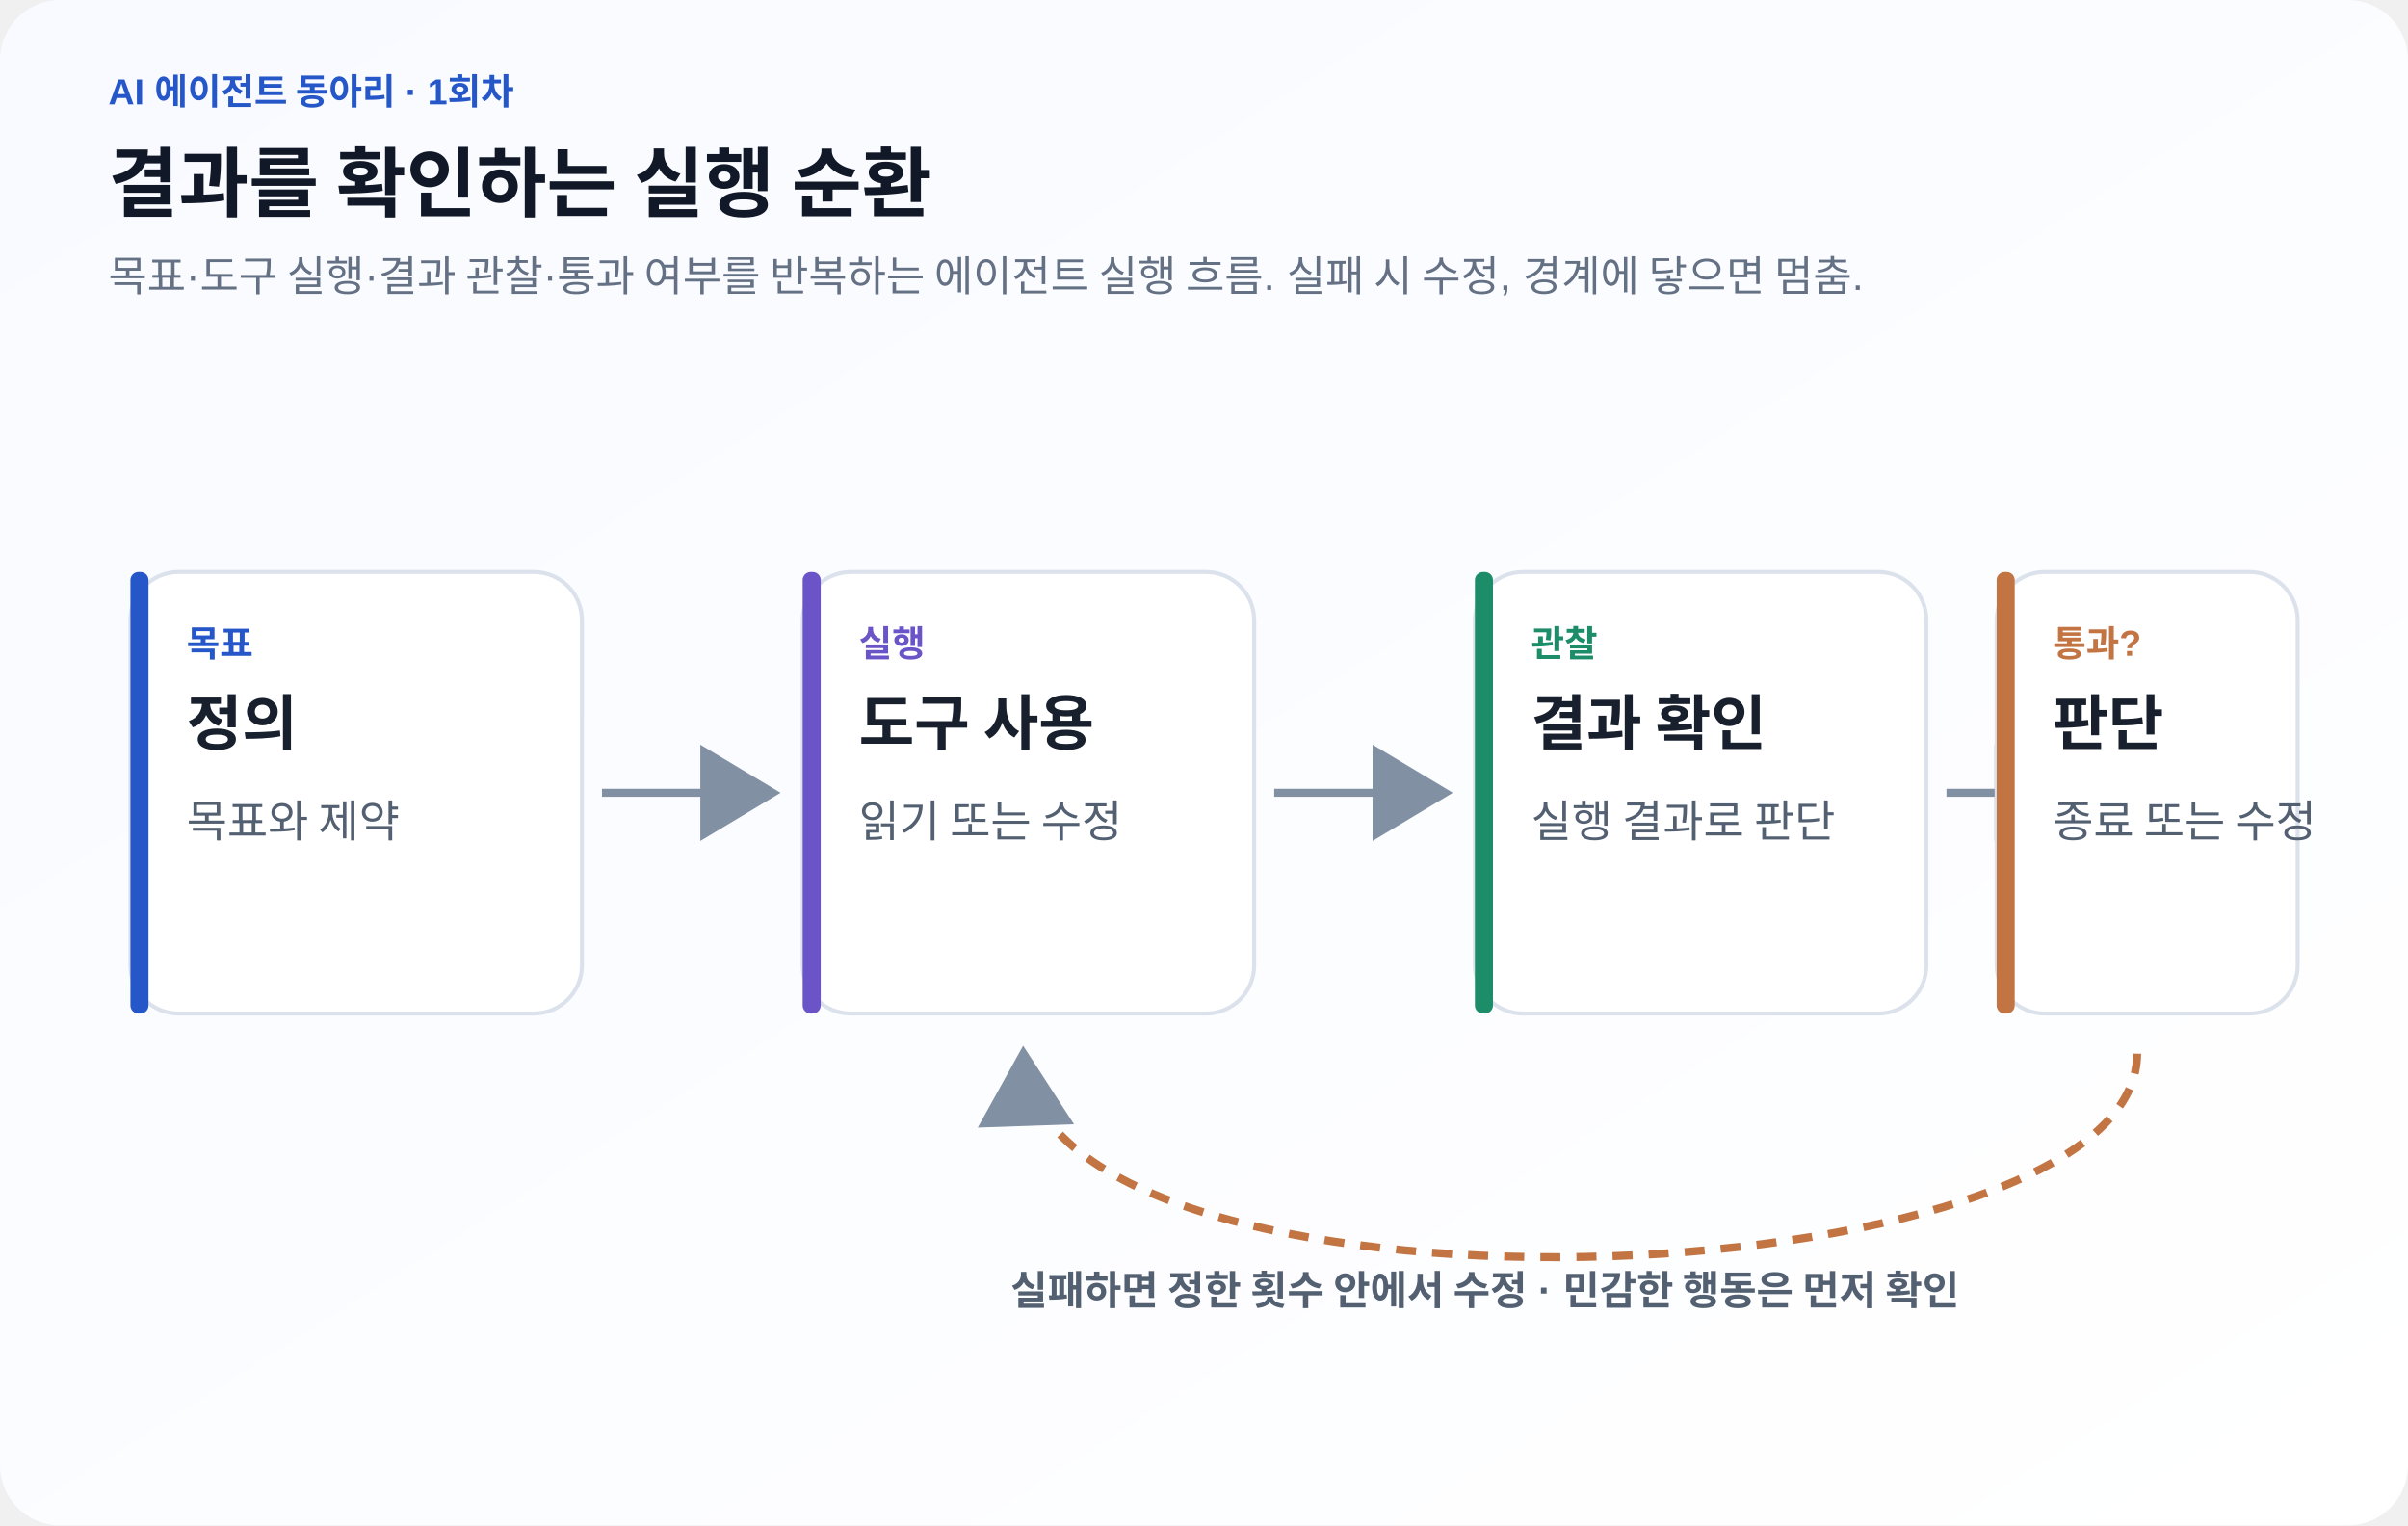
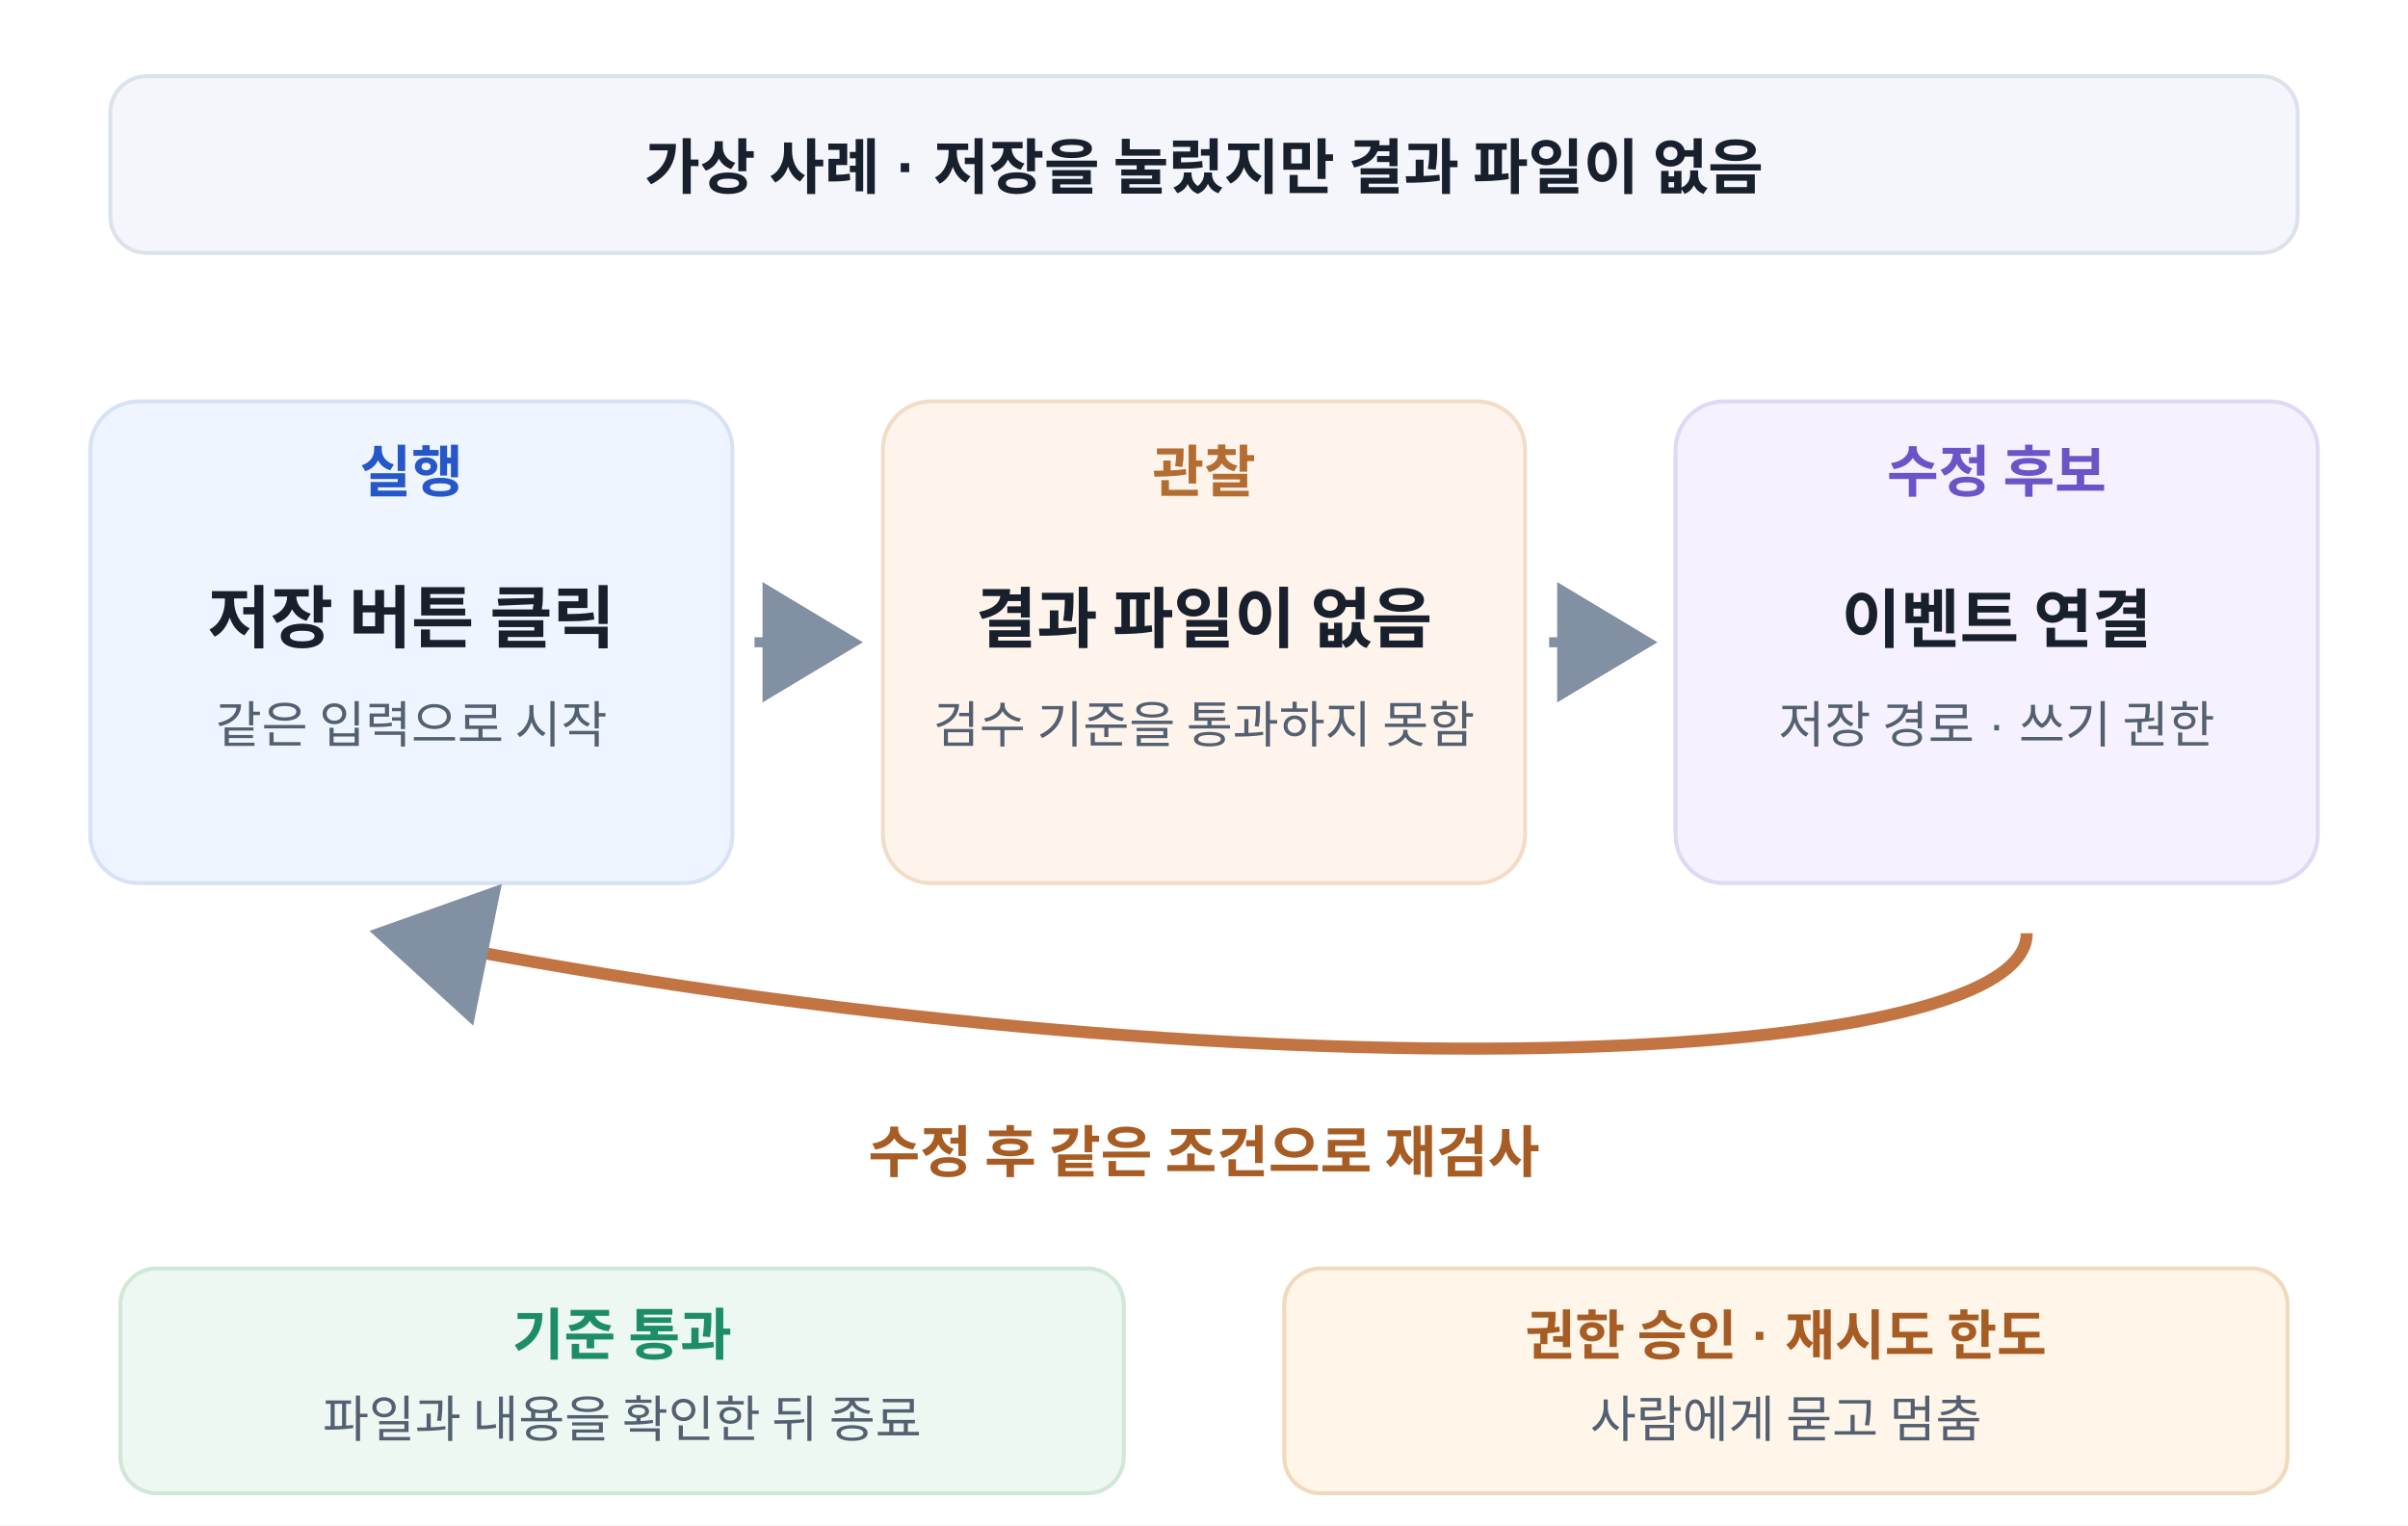
<svg xmlns="http://www.w3.org/2000/svg" width="1200" height="760" viewBox="0 0 1200 760" role="img">
  <defs>
-     <linearGradient id="wash" x1="0" y1="0" x2="1" y2="1">
-       <stop stop-color="#f8faff" />
-       <stop offset="1" stop-color="#ffffff" />
-     </linearGradient>
    <marker id="arrow" markerWidth="12" markerHeight="12" refX="9" refY="6" orient="auto">
      <path d="M0 0 L10 6 L0 12 Z" fill="#8290a4" />
    </marker>
  </defs>
-   <rect width="100%" height="100%" rx="30" fill="url(#wash)" />
-   <text x="54" y="52" fill="#2657c8" font-family="Pretendard,Arial,sans-serif" font-size="18" font-weight="700" text-anchor="start">AI 에이전트 동아리 · 1회차</text>
-   <text x="54" y="105" fill="#111827" font-family="Pretendard,Arial,sans-serif" font-size="38" font-weight="700" text-anchor="start">결과를 확인하는 실행 순환</text>
-   <text x="54" y="145" fill="#647084" font-family="Pretendard,Arial,sans-serif" font-size="21" font-weight="500" text-anchor="start">목표·도구 실행·결과 관찰·통과 여부를 반복하는 에이전트 실행 흐름. 실패 시 수정, 경계에 닿으면 멈춤.</text>
-   <rect x="65" y="285" width="225" height="220" rx="24" fill="#fff" stroke="#dce2ec" stroke-width="2" />
-   <rect x="65" y="285" width="9" height="220" rx="4" fill="#2657c8" />
-   <text x="93" y="327" fill="#2657c8" font-family="Pretendard,Arial,sans-serif" font-size="18" font-weight="700" text-anchor="start">목표</text>
-   <text x="93" y="371" fill="#18202d" font-family="Pretendard,Arial,sans-serif" font-size="30" font-weight="700" text-anchor="start">정의</text>
-   <text x="93" y="417" fill="#536071" font-family="Pretendard,Arial,sans-serif" font-size="22" font-weight="500" text-anchor="start">목표와 제약</text>
-   <path d="M300 395 L385 395" fill="none" stroke="#8290a4" stroke-width="4" marker-end="url(#arrow)" />
-   <rect x="400" y="285" width="225" height="220" rx="24" fill="#fff" stroke="#dce2ec" stroke-width="2" />
-   <rect x="400" y="285" width="9" height="220" rx="4" fill="#6b54c8" />
-   <text x="428" y="327" fill="#6b54c8" font-family="Pretendard,Arial,sans-serif" font-size="18" font-weight="700" text-anchor="start">실행</text>
-   <text x="428" y="371" fill="#18202d" font-family="Pretendard,Arial,sans-serif" font-size="30" font-weight="700" text-anchor="start">도구 사용</text>
-   <text x="428" y="417" fill="#536071" font-family="Pretendard,Arial,sans-serif" font-size="22" font-weight="500" text-anchor="start">읽기 또는 수정</text>
-   <path d="M635 395 L720 395" fill="none" stroke="#8290a4" stroke-width="4" marker-end="url(#arrow)" />
-   <rect x="735" y="285" width="225" height="220" rx="24" fill="#fff" stroke="#dce2ec" stroke-width="2" />
-   <rect x="735" y="285" width="9" height="220" rx="4" fill="#1c8d68" />
-   <text x="763" y="327" fill="#1c8d68" font-family="Pretendard,Arial,sans-serif" font-size="18" font-weight="700" text-anchor="start">관찰</text>
-   <text x="763" y="371" fill="#18202d" font-family="Pretendard,Arial,sans-serif" font-size="30" font-weight="700" text-anchor="start">결과 확인</text>
-   <text x="763" y="417" fill="#536071" font-family="Pretendard,Arial,sans-serif" font-size="22" font-weight="500" text-anchor="start">실행 결과로 판단</text>
-   <path d="M970 395 L1030 395" fill="none" stroke="#8290a4" stroke-width="4" marker-end="url(#arrow)" />
-   <rect x="995" y="285" width="150" height="220" rx="24" fill="#fff" stroke="#dce2ec" stroke-width="2" />
-   <rect x="995" y="285" width="9" height="220" rx="4" fill="#c27442" />
-   <text x="1023" y="327" fill="#c27442" font-family="Pretendard,Arial,sans-serif" font-size="18" font-weight="700" text-anchor="start">통과?</text>
-   <text x="1023" y="371" fill="#18202d" font-family="Pretendard,Arial,sans-serif" font-size="30" font-weight="700" text-anchor="start">판단</text>
-   <text x="1023" y="417" fill="#536071" font-family="Pretendard,Arial,sans-serif" font-size="22" font-weight="500" text-anchor="start">종료 또는 수정</text>
-   <path d="M1065 525 C1065 650 515 670 510 525" fill="none" stroke="#c27442" stroke-width="4" stroke-dasharray="10 8" marker-end="url(#arrow)" />
-   <text x="740" y="650" fill="#536071" font-family="Pretendard,Arial,sans-serif" font-size="20" font-weight="600" text-anchor="middle">실패하면 정한 횟수 안에서 수정 · 민감한 행동은 먼저 확인</text>
+   <rect width="100%" height="100%" fill="#fff" />
+   <rect x="55" y="38" width="1090" height="88" rx="18" fill="#f4f6fb" stroke="#dce2ec" stroke-width="2" />
+   <text x="600" y="94" fill="#18202d" font-family="Pretendard,Arial,sans-serif" font-size="30" font-weight="700" text-anchor="middle">가상 사례 · 저장을 눌렀지만 결과 파일이 없음</text>
+   <rect x="45" y="200" width="320" height="240" rx="24" fill="#eff5ff" stroke="#d8e2f5" stroke-width="2" />
+   <text x="205" y="245" fill="#2657c8" font-family="Pretendard,Arial,sans-serif" font-size="28" font-weight="700" text-anchor="middle">실행</text>
+   <text x="205" y="320" fill="#18202d" font-family="Pretendard,Arial,sans-serif" font-size="34" font-weight="700" text-anchor="middle">저장 버튼 클릭</text>
+   <text x="205" y="370" fill="#536071" font-family="Pretendard,Arial,sans-serif" font-size="25" font-weight="500" text-anchor="middle">같은 입력으로 시작</text>
+   <path d="M376 320 L425 320" fill="none" stroke="#8290a4" stroke-width="5" marker-end="url(#arrow)" />
+   <rect x="440" y="200" width="320" height="240" rx="24" fill="#fff4eb" stroke="#f2dcc7" stroke-width="2" />
+   <text x="600" y="245" fill="#b36c31" font-family="Pretendard,Arial,sans-serif" font-size="28" font-weight="700" text-anchor="middle">관찰</text>
+   <text x="600" y="320" fill="#18202d" font-family="Pretendard,Arial,sans-serif" font-size="33" font-weight="700" text-anchor="middle">결과 파일이 없음</text>
+   <text x="600" y="370" fill="#536071" font-family="Pretendard,Arial,sans-serif" font-size="25" font-weight="500" text-anchor="middle">검수 기준을 통과하지 못함</text>
+   <path d="M772 320 L821 320" fill="none" stroke="#8290a4" stroke-width="5" marker-end="url(#arrow)" />
+   <rect x="835" y="200" width="320" height="240" rx="24" fill="#f5f1ff" stroke="#e0d8f4" stroke-width="2" />
+   <text x="995" y="245" fill="#6b54c8" font-family="Pretendard,Arial,sans-serif" font-size="28" font-weight="700" text-anchor="middle">수정 후보</text>
+   <text x="995" y="320" fill="#18202d" font-family="Pretendard,Arial,sans-serif" font-size="32" font-weight="700" text-anchor="middle">이벤트 연결</text>
+   <text x="995" y="370" fill="#536071" font-family="Pretendard,Arial,sans-serif" font-size="25" font-weight="500" text-anchor="middle">저장 경로 · 쓰기 권한</text>
+   <path d="M1010 465 C1010 535 600 548 190 465" fill="none" stroke="#c27442" stroke-width="6" marker-end="url(#arrow)" />
+   <text x="600" y="584" fill="#a75c24" font-family="Pretendard,Arial,sans-serif" font-size="28" font-weight="700" text-anchor="middle">수정 후 같은 조건으로 재검사</text>
+   <rect x="60" y="632" width="500" height="112" rx="18" fill="#eef8f2" stroke="#cfe8d7" stroke-width="2" />
+   <text x="310" y="675" fill="#1c8d68" font-family="Pretendard,Arial,sans-serif" font-size="28" font-weight="700" text-anchor="middle">기준 통과</text>
+   <text x="310" y="716" fill="#536071" font-family="Pretendard,Arial,sans-serif" font-size="25" font-weight="500" text-anchor="middle">파일과 내용을 확인한 뒤 종료</text>
+   <rect x="640" y="632" width="500" height="112" rx="18" fill="#fff5e9" stroke="#f1d9bd" stroke-width="2" />
+   <text x="890" y="675" fill="#a75c24" font-family="Pretendard,Arial,sans-serif" font-size="27" font-weight="700" text-anchor="middle">권한 승인 · 재시도 한도</text>
+   <text x="890" y="716" fill="#536071" font-family="Pretendard,Arial,sans-serif" font-size="25" font-weight="500" text-anchor="middle">사람에게 묻고 멈춤</text>
</svg>
